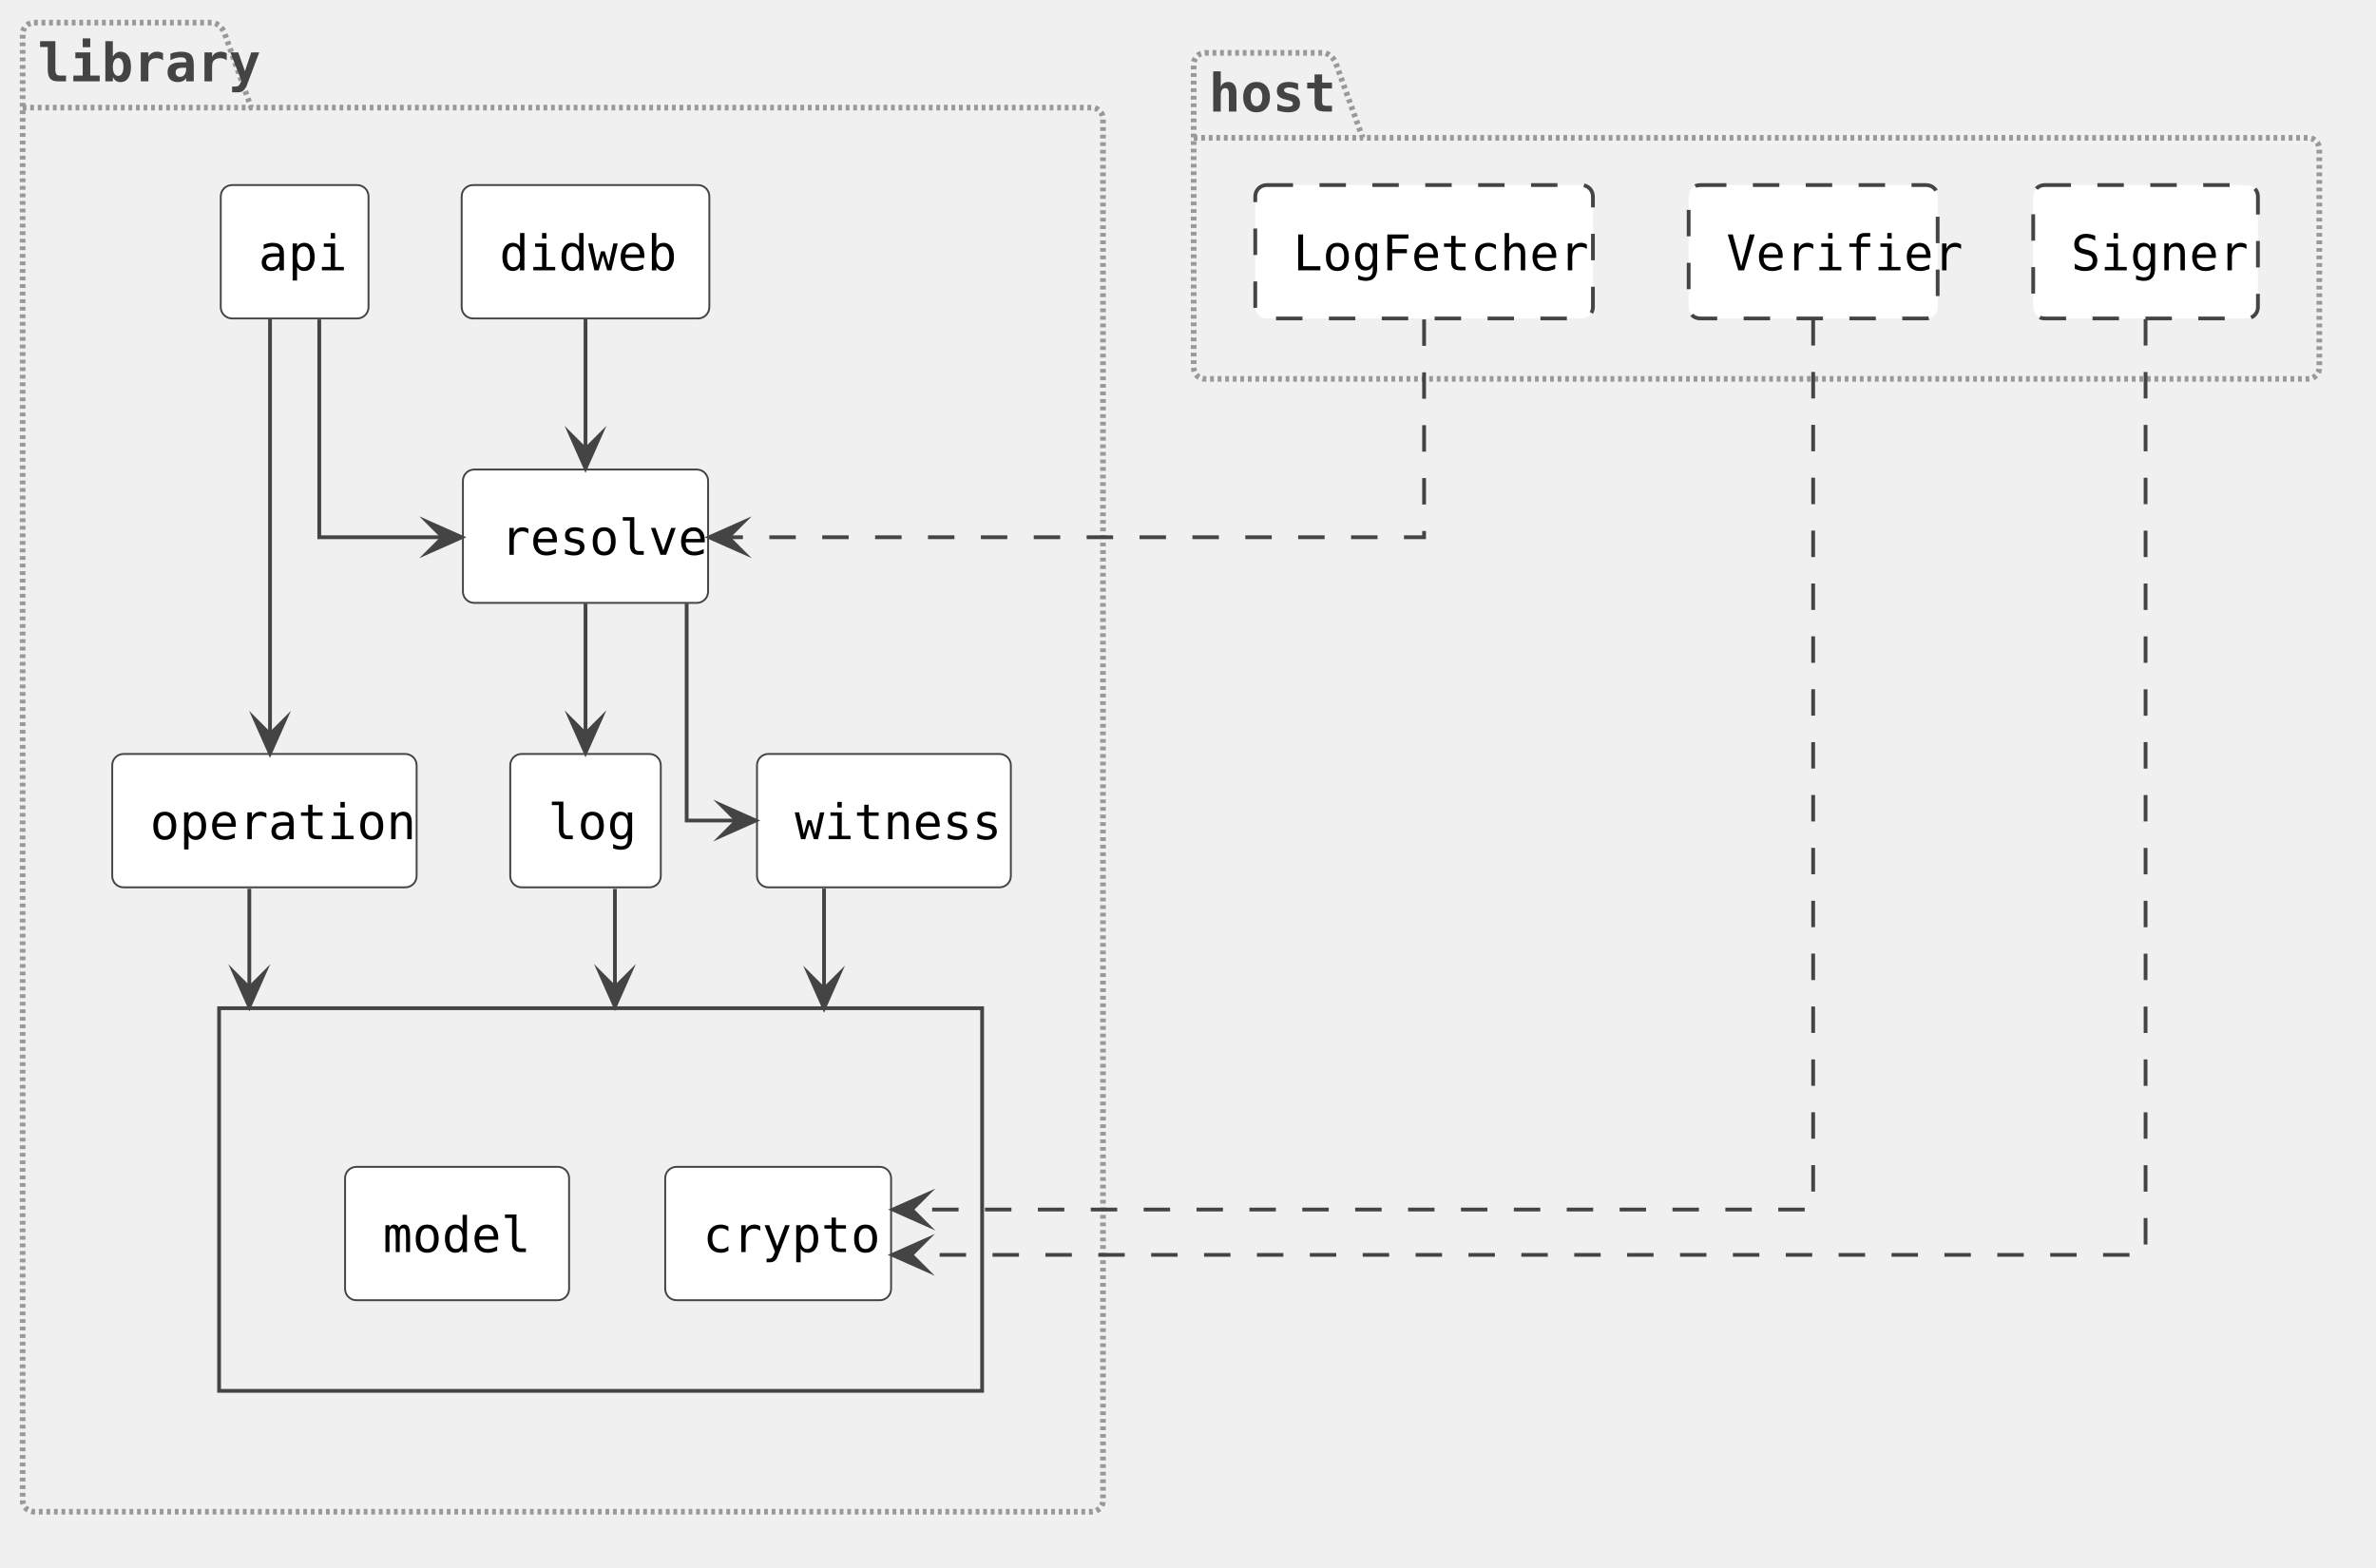
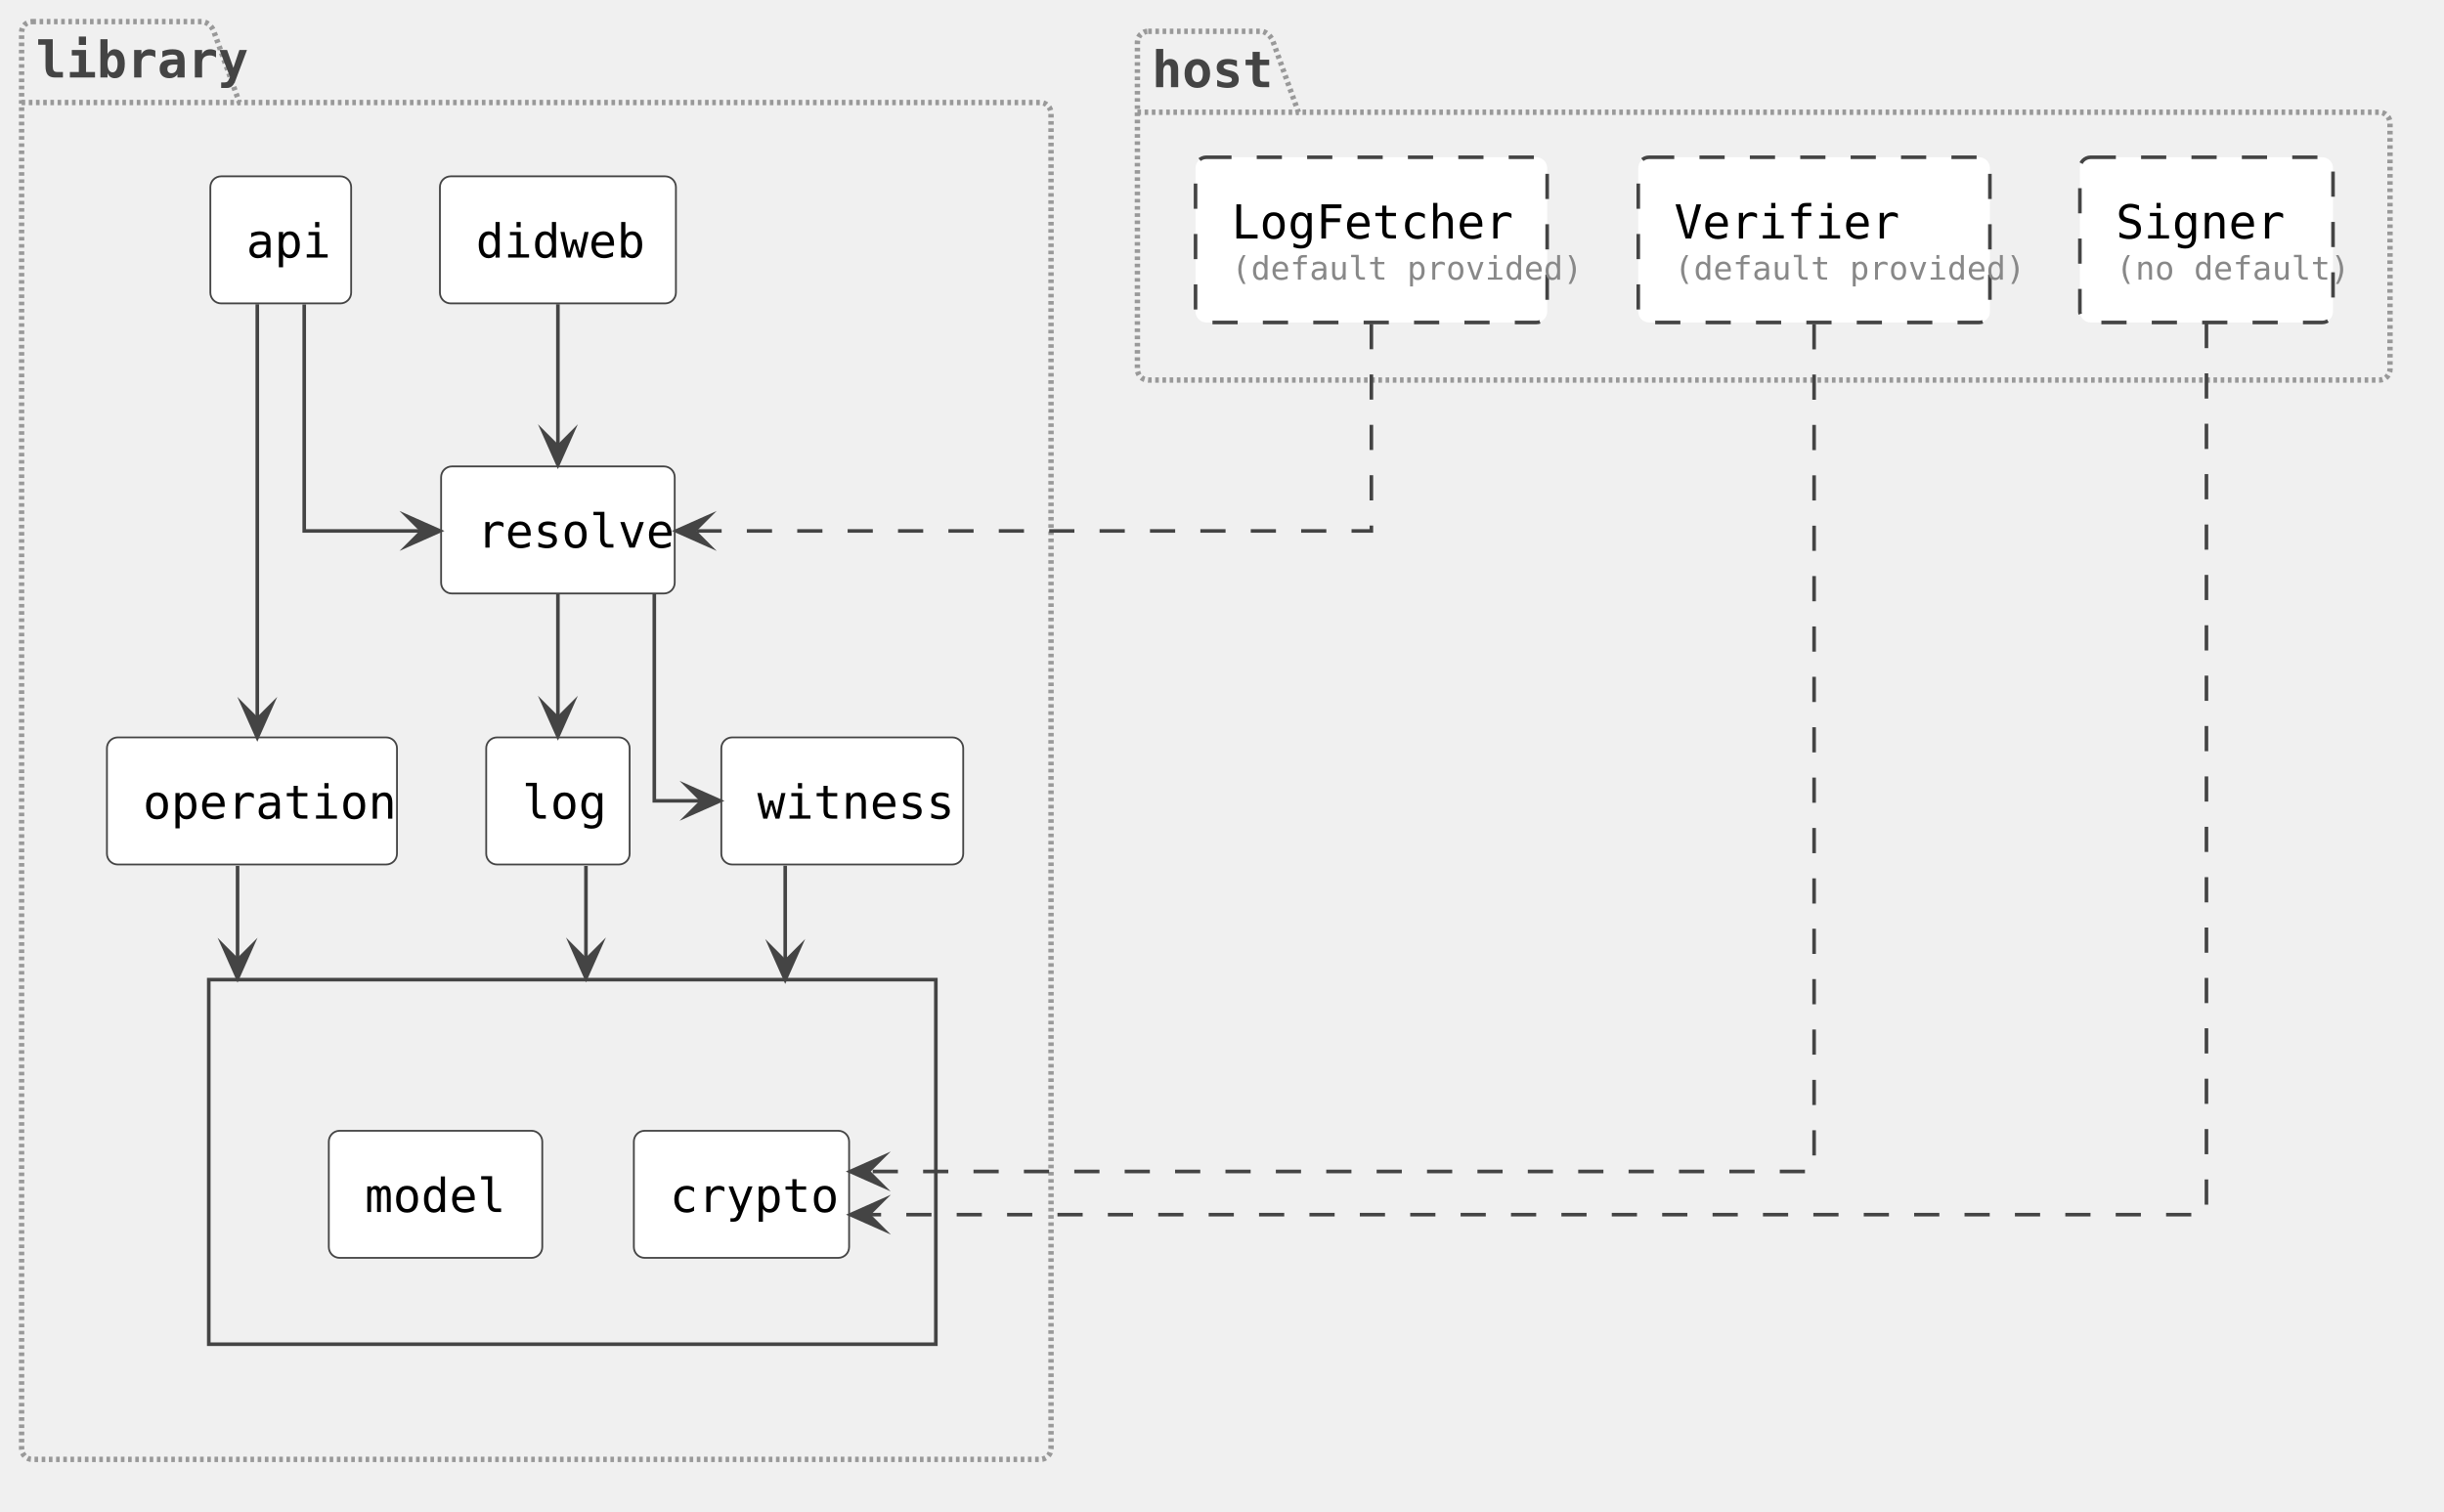
- <svg xmlns="http://www.w3.org/2000/svg" contentStyleType="text/css" data-diagram-type="DESCRIPTION" height="415px" preserveAspectRatio="none" style="width:629px;height:415px;background:#FFFFFF;" version="1.1" viewBox="0 0 629 415" width="629px" zoomAndPan="magnify">
+ <svg xmlns="http://www.w3.org/2000/svg" contentStyleType="text/css" data-diagram-type="DESCRIPTION" height="420px" preserveAspectRatio="none" style="width:679px;height:420px;background:#FFFFFF;" version="1.1" viewBox="0 0 679 420" width="679px" zoomAndPan="magnify">
  <defs />
  <g>
    <g class="cluster" data-qualified-name="library" data-source-line="41" id="ent0001">
-       <path d="M9,6 L56.503,6 A4.5,4.5 0 0 1 59.503,9 L66.503,28.488 L289,28.488 A3,3 0 0 1 292,31.488 L292,397.24 A3,3 0 0 1 289,400.24 L9,400.24 A3,3 0 0 1 6,397.24 L6,9 A3,3 0 0 1 9,6" fill="none" style="stroke:#999999;stroke-width:1.5;stroke-dasharray:1,1;" />
+       <path d="M9,6 L56.503,6 A4.5,4.5 0 0 1 59.503,9 L66.503,28.488 L289,28.488 A3,3 0 0 1 292,31.488 L292,402.54 A3,3 0 0 1 289,405.54 L9,405.54 A3,3 0 0 1 6,402.54 L6,9 A3,3 0 0 1 9,6" fill="none" style="stroke:#999999;stroke-width:1.5;stroke-dasharray:1,1;" />
      <line style="stroke:#999999;stroke-width:1.5;stroke-dasharray:1,1;" x1="6" x2="66.503" y1="28.488" y2="28.488" />
      <text fill="#444444" font-family="'DejaVu Sans Mono'" font-size="14" font-weight="700" lengthAdjust="spacing" textLength="47.503" x="10" y="21.535">library</text>
    </g>
    <g class="cluster" data-qualified-name="library.base" data-source-line="57" id="ent0008">
-       <rect fill="none" height="101.31" style="stroke:#444444;stroke-width:1;" width="202" x="58" y="266.93" />
-       <text fill="#000000" font-family="'DejaVu Sans Mono'" font-size="13" font-weight="700" lengthAdjust="spacing" textLength="4.285" x="156.858" y="281.498"> </text>
+       <rect fill="none" height="101.31" style="stroke:#444444;stroke-width:1;" width="202" x="58" y="272.23" />
+       <text fill="#000000" font-family="'DejaVu Sans Mono'" font-size="13" font-weight="700" lengthAdjust="spacing" textLength="4.285" x="156.858" y="286.798"> </text>
    </g>
-     <g class="cluster" data-qualified-name="host" data-source-line="63" id="ent0011">
-       <path d="M319,14 L350.726,14 A4.5,4.5 0 0 1 353.726,17 L360.726,36.488 L611,36.488 A3,3 0 0 1 614,39.488 L614,97.31 A3,3 0 0 1 611,100.31 L319,100.31 A3,3 0 0 1 316,97.31 L316,17 A3,3 0 0 1 319,14" fill="none" style="stroke:#999999;stroke-width:1.5;stroke-dasharray:1,1;" />
-       <line style="stroke:#999999;stroke-width:1.5;stroke-dasharray:1,1;" x1="316" x2="360.726" y1="36.488" y2="36.488" />
-       <text fill="#444444" font-family="'DejaVu Sans Mono'" font-size="14" font-weight="700" lengthAdjust="spacing" textLength="31.726" x="320" y="29.535">host</text>
+     <g class="cluster" data-qualified-name="host" data-source-line="67" id="ent0011">
+       <path d="M319,8.7 L350.726,8.7 A4.5,4.5 0 0 1 353.726,11.7 L360.726,31.188 L661,31.188 A3,3 0 0 1 664,34.188 L664,102.61 A3,3 0 0 1 661,105.61 L319,105.61 A3,3 0 0 1 316,102.61 L316,11.7 A3,3 0 0 1 319,8.7" fill="none" style="stroke:#999999;stroke-width:1.5;stroke-dasharray:1,1;" />
+       <line style="stroke:#999999;stroke-width:1.5;stroke-dasharray:1,1;" x1="316" x2="360.726" y1="31.188" y2="31.188" />
+       <text fill="#444444" font-family="'DejaVu Sans Mono'" font-size="14" font-weight="700" lengthAdjust="spacing" textLength="31.726" x="320" y="24.235">host</text>
    </g>
    <g class="entity" data-qualified-name="library.api" data-source-line="43" id="ent0002">
      <rect fill="#FFFFFF" height="35.31" rx="3" ry="3" style="stroke:#444444;stroke-width:0.5;" width="39.119" x="58.44" y="49" />
      <text fill="#000000" font-family="'DejaVu Sans Mono'" font-size="13" lengthAdjust="spacing" textLength="19.119" x="68.44" y="71.568">api</text>
    </g>
    <g class="entity" data-qualified-name="library.didweb" data-source-line="44" id="ent0003">
      <rect fill="#FFFFFF" height="35.31" rx="3" ry="3" style="stroke:#444444;stroke-width:0.5;" width="65.564" x="122.22" y="49" />
      <text fill="#000000" font-family="'DejaVu Sans Mono'" font-size="13" lengthAdjust="spacing" textLength="45.563" x="132.22" y="71.568">didweb</text>
    </g>
    <g class="entity" data-qualified-name="library.resolve" data-source-line="47" id="ent0004">
-       <rect fill="#FFFFFF" height="35.31" rx="3" ry="3" style="stroke:#444444;stroke-width:0.5;" width="64.903" x="122.55" y="124.31" />
-       <text fill="#000000" font-family="'DejaVu Sans Mono'" font-size="13" lengthAdjust="spacing" textLength="44.903" x="132.55" y="146.878">resolve</text>
+       <rect fill="#FFFFFF" height="35.31" rx="3" ry="3" style="stroke:#444444;stroke-width:0.5;" width="64.903" x="122.55" y="129.61" />
+       <text fill="#000000" font-family="'DejaVu Sans Mono'" font-size="13" lengthAdjust="spacing" textLength="44.903" x="132.55" y="152.178">resolve</text>
    </g>
    <g class="entity" data-qualified-name="library.operation" data-source-line="50" id="ent0005">
-       <rect fill="#FFFFFF" height="35.31" rx="3" ry="3" style="stroke:#444444;stroke-width:0.5;" width="80.582" x="29.71" y="199.62" />
-       <text fill="#000000" font-family="'DejaVu Sans Mono'" font-size="13" lengthAdjust="spacing" textLength="60.582" x="39.71" y="222.188">operation</text>
+       <rect fill="#FFFFFF" height="35.31" rx="3" ry="3" style="stroke:#444444;stroke-width:0.5;" width="80.582" x="29.71" y="204.92" />
+       <text fill="#000000" font-family="'DejaVu Sans Mono'" font-size="13" lengthAdjust="spacing" textLength="60.582" x="39.71" y="227.488">operation</text>
    </g>
    <g class="entity" data-qualified-name="library.log" data-source-line="51" id="ent0006">
-       <rect fill="#FFFFFF" height="35.31" rx="3" ry="3" style="stroke:#444444;stroke-width:0.5;" width="39.849" x="135.08" y="199.62" />
-       <text fill="#000000" font-family="'DejaVu Sans Mono'" font-size="13" lengthAdjust="spacing" textLength="19.849" x="145.08" y="222.188">log</text>
+       <rect fill="#FFFFFF" height="35.31" rx="3" ry="3" style="stroke:#444444;stroke-width:0.5;" width="39.849" x="135.08" y="204.92" />
+       <text fill="#000000" font-family="'DejaVu Sans Mono'" font-size="13" lengthAdjust="spacing" textLength="19.849" x="145.08" y="227.488">log</text>
    </g>
    <g class="entity" data-qualified-name="library.witness" data-source-line="52" id="ent0007">
-       <rect fill="#FFFFFF" height="35.31" rx="3" ry="3" style="stroke:#444444;stroke-width:0.5;" width="67.201" x="200.4" y="199.62" />
-       <text fill="#000000" font-family="'DejaVu Sans Mono'" font-size="13" lengthAdjust="spacing" textLength="47.201" x="210.4" y="222.188">witness</text>
+       <rect fill="#FFFFFF" height="35.31" rx="3" ry="3" style="stroke:#444444;stroke-width:0.5;" width="67.201" x="200.4" y="204.92" />
+       <text fill="#000000" font-family="'DejaVu Sans Mono'" font-size="13" lengthAdjust="spacing" textLength="47.201" x="210.4" y="227.488">witness</text>
    </g>
    <g class="entity" data-qualified-name="library.base.model" data-source-line="58" id="ent0009">
-       <rect fill="#FFFFFF" height="35.31" rx="3" ry="3" style="stroke:#444444;stroke-width:0.5;" width="59.305" x="91.35" y="308.93" />
-       <text fill="#000000" font-family="'DejaVu Sans Mono'" font-size="13" lengthAdjust="spacing" textLength="39.305" x="101.35" y="331.498">model</text>
+       <rect fill="#FFFFFF" height="35.31" rx="3" ry="3" style="stroke:#444444;stroke-width:0.5;" width="59.305" x="91.35" y="314.23" />
+       <text fill="#000000" font-family="'DejaVu Sans Mono'" font-size="13" lengthAdjust="spacing" textLength="39.305" x="101.35" y="336.798">model</text>
    </g>
    <g class="entity" data-qualified-name="library.base.crypto" data-source-line="59" id="ent0010">
-       <rect fill="#FFFFFF" height="35.31" rx="3" ry="3" style="stroke:#444444;stroke-width:0.5;" width="59.8" x="176.1" y="308.93" />
-       <text fill="#000000" font-family="'DejaVu Sans Mono'" font-size="13" lengthAdjust="spacing" textLength="39.8" x="186.1" y="331.498">crypto</text>
+       <rect fill="#FFFFFF" height="35.31" rx="3" ry="3" style="stroke:#444444;stroke-width:0.5;" width="59.8" x="176.1" y="314.23" />
+       <text fill="#000000" font-family="'DejaVu Sans Mono'" font-size="13" lengthAdjust="spacing" textLength="39.8" x="186.1" y="336.798">crypto</text>
    </g>
-     <g class="entity" data-qualified-name="host.fetcher" data-source-line="64" id="ent0012">
-       <rect fill="#FFFFFF" height="35.31" rx="3" ry="3" style="stroke:#444444;stroke-width:1;stroke-dasharray:7,7;" width="89.386" x="332.31" y="49" />
-       <text fill="#000000" font-family="'DejaVu Sans Mono'" font-size="13" lengthAdjust="spacing" textLength="69.386" x="342.31" y="71.568">LogFetcher</text>
+     <g class="entity" data-qualified-name="host.fetcher" data-source-line="68" id="ent0012">
+       <rect fill="#FFFFFF" height="45.91" rx="3" ry="3" style="stroke:#444444;stroke-width:1;stroke-dasharray:7,7;" width="97.691" x="332.15" y="43.7" />
+       <text fill="#000000" font-family="'DejaVu Sans Mono'" font-size="13" lengthAdjust="spacing" textLength="69.386" x="342.15" y="66.268">LogFetcher</text>
+       <text fill="#888888" font-family="'DejaVu Sans Mono'" font-size="9" lengthAdjust="spacing" textLength="77.691" x="342.15" y="77.712">(default provided)</text>
    </g>
-     <g class="entity" data-qualified-name="host.verifier" data-source-line="65" id="ent0013">
-       <rect fill="#FFFFFF" height="35.31" rx="3" ry="3" style="stroke:#444444;stroke-width:1;stroke-dasharray:7,7;" width="65.919" x="447.04" y="49" />
-       <text fill="#000000" font-family="'DejaVu Sans Mono'" font-size="13" lengthAdjust="spacing" textLength="45.919" x="457.04" y="71.568">Verifier</text>
+     <g class="entity" data-qualified-name="host.verifier" data-source-line="69" id="ent0013">
+       <rect fill="#FFFFFF" height="45.91" rx="3" ry="3" style="stroke:#444444;stroke-width:1;stroke-dasharray:7,7;" width="97.691" x="455.15" y="43.7" />
+       <text fill="#000000" font-family="'DejaVu Sans Mono'" font-size="13" lengthAdjust="spacing" textLength="45.919" x="465.15" y="66.268">Verifier</text>
+       <text fill="#888888" font-family="'DejaVu Sans Mono'" font-size="9" lengthAdjust="spacing" textLength="77.691" x="465.15" y="77.712">(default provided)</text>
    </g>
-     <g class="entity" data-qualified-name="host.signer" data-source-line="66" id="ent0014">
-       <rect fill="#FFFFFF" height="35.31" rx="3" ry="3" style="stroke:#444444;stroke-width:1;stroke-dasharray:7,7;" width="59.495" x="538.25" y="49" />
-       <text fill="#000000" font-family="'DejaVu Sans Mono'" font-size="13" lengthAdjust="spacing" textLength="39.495" x="548.25" y="71.568">Signer</text>
+     <g class="entity" data-qualified-name="host.signer" data-source-line="70" id="ent0014">
+       <rect fill="#FFFFFF" height="45.91" rx="3" ry="3" style="stroke:#444444;stroke-width:1;stroke-dasharray:7,7;" width="70.326" x="577.84" y="43.7" />
+       <text fill="#000000" font-family="'DejaVu Sans Mono'" font-size="13" lengthAdjust="spacing" textLength="39.495" x="587.84" y="66.268">Signer</text>
+       <text fill="#888888" font-family="'DejaVu Sans Mono'" font-size="9" lengthAdjust="spacing" textLength="50.326" x="587.84" y="77.712">(no default)</text>
    </g>
-     <g class="link" data-entity-1="ent0002" data-entity-2="ent0005" data-link-type="dependency" data-source-line="69" id="lnk15">
-       <path d="M71.48,84.52 C71.48,113.51 71.48,165.45 71.48,194.43" fill="none" id="api-to-operation" style="stroke:#444444;stroke-width:1;" />
-       <polygon fill="#444444" points="71.48,199.43,75.48,190.43,71.48,194.43,67.48,190.43,71.48,199.43" style="stroke:#444444;stroke-width:1;stroke-linejoin:miter;stroke-miterlimit:10;" />
+     <g class="link" data-entity-1="ent0002" data-entity-2="ent0005" data-link-type="dependency" data-source-line="73" id="lnk15">
+       <path d="M71.48,84.54 C71.48,114.62 71.48,169.96 71.48,199.9" fill="none" id="api-to-operation" style="stroke:#444444;stroke-width:1;" />
+       <polygon fill="#444444" points="71.48,204.9,75.48,195.9,71.48,199.9,67.48,195.9,71.48,204.9" style="stroke:#444444;stroke-width:1;stroke-linejoin:miter;stroke-miterlimit:10;" />
    </g>
-     <g class="link" data-entity-1="ent0002" data-entity-2="ent0004" data-link-type="dependency" data-source-line="70" id="lnk16">
-       <path d="M84.52,84.57 C84.52,106.92 84.52,142.24 84.52,142.24 C84.52,142.24 98.83,142.24 117.24,142.24" fill="none" id="api-to-resolve" style="stroke:#444444;stroke-width:1;" />
-       <polygon fill="#444444" points="122.24,142.24,113.24,138.24,117.24,142.24,113.24,146.24,122.24,142.24" style="stroke:#444444;stroke-width:1;stroke-linejoin:miter;stroke-miterlimit:10;" />
+     <g class="link" data-entity-1="ent0002" data-entity-2="ent0004" data-link-type="dependency" data-source-line="74" id="lnk16">
+       <path d="M84.52,84.6 C84.52,108.43 84.52,147.54 84.52,147.54 C84.52,147.54 98.83,147.54 117.24,147.54" fill="none" id="api-to-resolve" style="stroke:#444444;stroke-width:1;" />
+       <polygon fill="#444444" points="122.24,147.54,113.24,143.54,117.24,147.54,113.24,151.54,122.24,147.54" style="stroke:#444444;stroke-width:1;stroke-linejoin:miter;stroke-miterlimit:10;" />
    </g>
-     <g class="link" data-entity-1="ent0003" data-entity-2="ent0004" data-link-type="dependency" data-source-line="71" id="lnk17">
-       <path d="M155,84.5 C155,96.42 155,107.04 155,118.98" fill="none" id="didweb-to-resolve" style="stroke:#444444;stroke-width:1;" />
-       <polygon fill="#444444" points="155,123.98,159,114.98,155,118.98,151,114.98,155,123.98" style="stroke:#444444;stroke-width:1;stroke-linejoin:miter;stroke-miterlimit:10;" />
+     <g class="link" data-entity-1="ent0003" data-entity-2="ent0004" data-link-type="dependency" data-source-line="75" id="lnk17">
+       <path d="M155,84.54 C155,97.81 155,110.82 155,124.14" fill="none" id="didweb-to-resolve" style="stroke:#444444;stroke-width:1;" />
+       <polygon fill="#444444" points="155,129.14,159,120.14,155,124.14,151,120.14,155,129.14" style="stroke:#444444;stroke-width:1;stroke-linejoin:miter;stroke-miterlimit:10;" />
    </g>
-     <g class="link" data-entity-1="ent0004" data-entity-2="ent0006" data-link-type="dependency" data-source-line="74" id="lnk19">
-       <path d="M155,159.81 C155,171.73 155,182.35 155,194.29" fill="none" id="resolve-to-log" style="stroke:#444444;stroke-width:1;" />
-       <polygon fill="#444444" points="155,199.29,159,190.29,155,194.29,151,190.29,155,199.29" style="stroke:#444444;stroke-width:1;stroke-linejoin:miter;stroke-miterlimit:10;" />
+     <g class="link" data-entity-1="ent0004" data-entity-2="ent0006" data-link-type="dependency" data-source-line="78" id="lnk19">
+       <path d="M155,165.11 C155,177.03 155,187.65 155,199.59" fill="none" id="resolve-to-log" style="stroke:#444444;stroke-width:1;" />
+       <polygon fill="#444444" points="155,204.59,159,195.59,155,199.59,151,195.59,155,204.59" style="stroke:#444444;stroke-width:1;stroke-linejoin:miter;stroke-miterlimit:10;" />
    </g>
-     <g class="link" data-entity-1="ent0004" data-entity-2="ent0007" data-link-type="dependency" data-source-line="75" id="lnk20">
-       <path d="M181.78,159.8 C181.78,182.06 181.78,217.24 181.78,217.24 C181.78,217.24 185.07,217.24 195.04,217.24" fill="none" id="resolve-to-witness" style="stroke:#444444;stroke-width:1;" />
-       <polygon fill="#444444" points="200.04,217.24,191.04,213.24,195.04,217.24,191.04,221.24,200.04,217.24" style="stroke:#444444;stroke-width:1;stroke-linejoin:miter;stroke-miterlimit:10;" />
+     <g class="link" data-entity-1="ent0004" data-entity-2="ent0007" data-link-type="dependency" data-source-line="79" id="lnk20">
+       <path d="M181.78,165.1 C181.78,187.36 181.78,222.54 181.78,222.54 C181.78,222.54 185.07,222.54 195.04,222.54" fill="none" id="resolve-to-witness" style="stroke:#444444;stroke-width:1;" />
+       <polygon fill="#444444" points="200.04,222.54,191.04,218.54,195.04,222.54,191.04,226.54,200.04,222.54" style="stroke:#444444;stroke-width:1;stroke-linejoin:miter;stroke-miterlimit:10;" />
    </g>
-     <g class="link" data-entity-1="ent0007" data-entity-2="ent0008" data-link-type="dependency" data-source-line="84" id="lnk21">
-       <path d="M218.15,235.27 C218.15,243.285 218.15,252.528 218.15,259.766 C218.15,261.576 218.15,263.26 218.15,264.769 C218.15,265.524 218.15,261.234 218.15,261.894" fill="none" id="witness-to-base" style="stroke:#444444;stroke-width:1;" />
-       <polygon fill="#444444" points="218.15,266.894,222.15,257.894,218.15,261.894,214.15,257.894,218.15,266.894" style="stroke:#444444;stroke-width:1;stroke-linejoin:miter;stroke-miterlimit:10;" />
+     <g class="link" data-entity-1="ent0007" data-entity-2="ent0008" data-link-type="dependency" data-source-line="88" id="lnk21">
+       <path d="M218.15,240.57 C218.15,248.585 218.15,257.827 218.15,265.066 C218.15,266.876 218.15,268.56 218.15,270.069 C218.15,270.824 218.15,266.534 218.15,267.194" fill="none" id="witness-to-base" style="stroke:#444444;stroke-width:1;" />
+       <polygon fill="#444444" points="218.15,272.194,222.15,263.194,218.15,267.194,214.15,263.194,218.15,272.194" style="stroke:#444444;stroke-width:1;stroke-linejoin:miter;stroke-miterlimit:10;" />
    </g>
-     <g class="link" data-entity-1="ent0006" data-entity-2="ent0008" data-link-type="dependency" data-source-line="85" id="lnk22">
-       <path d="M162.79,235.34 C162.79,240.197 162.79,245.823 162.79,251.95 C162.79,255.013 162.79,258.201 162.79,261.481 C162.79,263.121 162.79,259.784 162.79,261.466" fill="none" id="log-to-base" style="stroke:#444444;stroke-width:1;" />
-       <polygon fill="#444444" points="162.79,266.466,166.79,257.466,162.79,261.466,158.79,257.466,162.79,266.466" style="stroke:#444444;stroke-width:1;stroke-linejoin:miter;stroke-miterlimit:10;" />
+     <g class="link" data-entity-1="ent0006" data-entity-2="ent0008" data-link-type="dependency" data-source-line="89" id="lnk22">
+       <path d="M162.79,240.64 C162.79,245.498 162.79,251.123 162.79,257.25 C162.79,260.313 162.79,263.501 162.79,266.781 C162.79,268.421 162.79,265.084 162.79,266.765" fill="none" id="log-to-base" style="stroke:#444444;stroke-width:1;" />
+       <polygon fill="#444444" points="162.79,271.765,166.79,262.765,162.79,266.765,158.79,262.765,162.79,271.765" style="stroke:#444444;stroke-width:1;stroke-linejoin:miter;stroke-miterlimit:10;" />
    </g>
-     <g class="link" data-entity-1="ent0005" data-entity-2="ent0008" data-link-type="dependency" data-source-line="86" id="lnk23">
-       <path d="M66,235.32 C66,242.597 66,251.477 66,260.808 C66,261.974 66,263.147 66,264.325 C66,264.914 66,265.505 66,266.096 C66,266.244 66,261.392 66,261.54" fill="none" id="operation-to-base" style="stroke:#444444;stroke-width:1;" />
-       <polygon fill="#444444" points="66,266.54,70,257.54,66,261.54,62,257.54,66,266.54" style="stroke:#444444;stroke-width:1;stroke-linejoin:miter;stroke-miterlimit:10;" />
+     <g class="link" data-entity-1="ent0005" data-entity-2="ent0008" data-link-type="dependency" data-source-line="90" id="lnk23">
+       <path d="M66,240.62 C66,247.898 66,256.777 66,266.108 C66,267.274 66,268.447 66,269.625 C66,270.214 66,270.805 66,271.396 C66,271.544 66,266.692 66,266.84" fill="none" id="operation-to-base" style="stroke:#444444;stroke-width:1;" />
+       <polygon fill="#444444" points="66,271.84,70,262.84,66,266.84,62,262.84,66,271.84" style="stroke:#444444;stroke-width:1;stroke-linejoin:miter;stroke-miterlimit:10;" />
    </g>
-     <g class="link" data-entity-1="ent0012" data-entity-2="ent0004" data-link-type="dependency" data-source-line="88" id="lnk24">
-       <path d="M377,84.57 C377,106.92 377,142.24 377,142.24 C377,142.24 254.51,142.24 192.76,142.24" fill="none" id="fetcher-to-resolve" style="stroke:#444444;stroke-width:1;stroke-dasharray:7,7;" />
-       <polygon fill="#444444" points="187.76,142.24,196.76,146.24,192.76,142.24,196.76,138.24,187.76,142.24" style="stroke:#444444;stroke-width:1;stroke-linejoin:miter;stroke-miterlimit:10;" />
+     <g class="link" data-entity-1="ent0012" data-entity-2="ent0004" data-link-type="dependency" data-source-line="92" id="lnk24">
+       <path d="M381,90.05 C381,113.94 381,147.54 381,147.54 C381,147.54 255.54,147.54 192.86,147.54" fill="none" id="fetcher-to-resolve" style="stroke:#444444;stroke-width:1;stroke-dasharray:7,7;" />
+       <polygon fill="#444444" points="187.86,147.54,196.86,151.54,192.86,147.54,196.86,143.54,187.86,147.54" style="stroke:#444444;stroke-width:1;stroke-linejoin:miter;stroke-miterlimit:10;" />
    </g>
-     <g class="link" data-entity-1="ent0013" data-entity-2="ent0010" data-link-type="dependency" data-source-line="89" id="lnk25">
-       <path d="M480,84.48 C480,142.21 480,320.24 480,320.24 C480,320.24 312.71,320.24 241.37,320.24" fill="none" id="verifier-to-crypto" style="stroke:#444444;stroke-width:1;stroke-dasharray:7,7;" />
-       <polygon fill="#444444" points="236.37,320.24,245.37,324.24,241.37,320.24,245.37,316.24,236.37,320.24" style="stroke:#444444;stroke-width:1;stroke-linejoin:miter;stroke-miterlimit:10;" />
+     <g class="link" data-entity-1="ent0013" data-entity-2="ent0010" data-link-type="dependency" data-source-line="93" id="lnk25">
+       <path d="M504,90.08 C504,153.81 504,325.54 504,325.54 C504,325.54 316.97,325.54 241.21,325.54" fill="none" id="verifier-to-crypto" style="stroke:#444444;stroke-width:1;stroke-dasharray:7,7;" />
+       <polygon fill="#444444" points="236.21,325.54,245.21,329.54,241.21,325.54,245.21,321.54,236.21,325.54" style="stroke:#444444;stroke-width:1;stroke-linejoin:miter;stroke-miterlimit:10;" />
    </g>
-     <g class="link" data-entity-1="ent0014" data-entity-2="ent0010" data-link-type="dependency" data-source-line="90" id="lnk26">
-       <path d="M568,84.49 C568,144.04 568,332.24 568,332.24 C568,332.24 328.24,332.24 241.24,332.24" fill="none" id="signer-to-crypto" style="stroke:#444444;stroke-width:1;stroke-dasharray:7,7;" />
-       <polygon fill="#444444" points="236.24,332.24,245.24,336.24,241.24,332.24,245.24,328.24,236.24,332.24" style="stroke:#444444;stroke-width:1;stroke-linejoin:miter;stroke-miterlimit:10;" />
+     <g class="link" data-entity-1="ent0014" data-entity-2="ent0010" data-link-type="dependency" data-source-line="94" id="lnk26">
+       <path d="M613,89.75 C613,155.26 613,337.54 613,337.54 C613,337.54 335.58,337.54 241.26,337.54" fill="none" id="signer-to-crypto" style="stroke:#444444;stroke-width:1;stroke-dasharray:7,7;" />
+       <polygon fill="#444444" points="236.26,337.54,245.26,341.54,241.26,337.54,245.26,333.54,236.26,337.54" style="stroke:#444444;stroke-width:1;stroke-linejoin:miter;stroke-miterlimit:10;" />
    </g>
  </g>
</svg>
